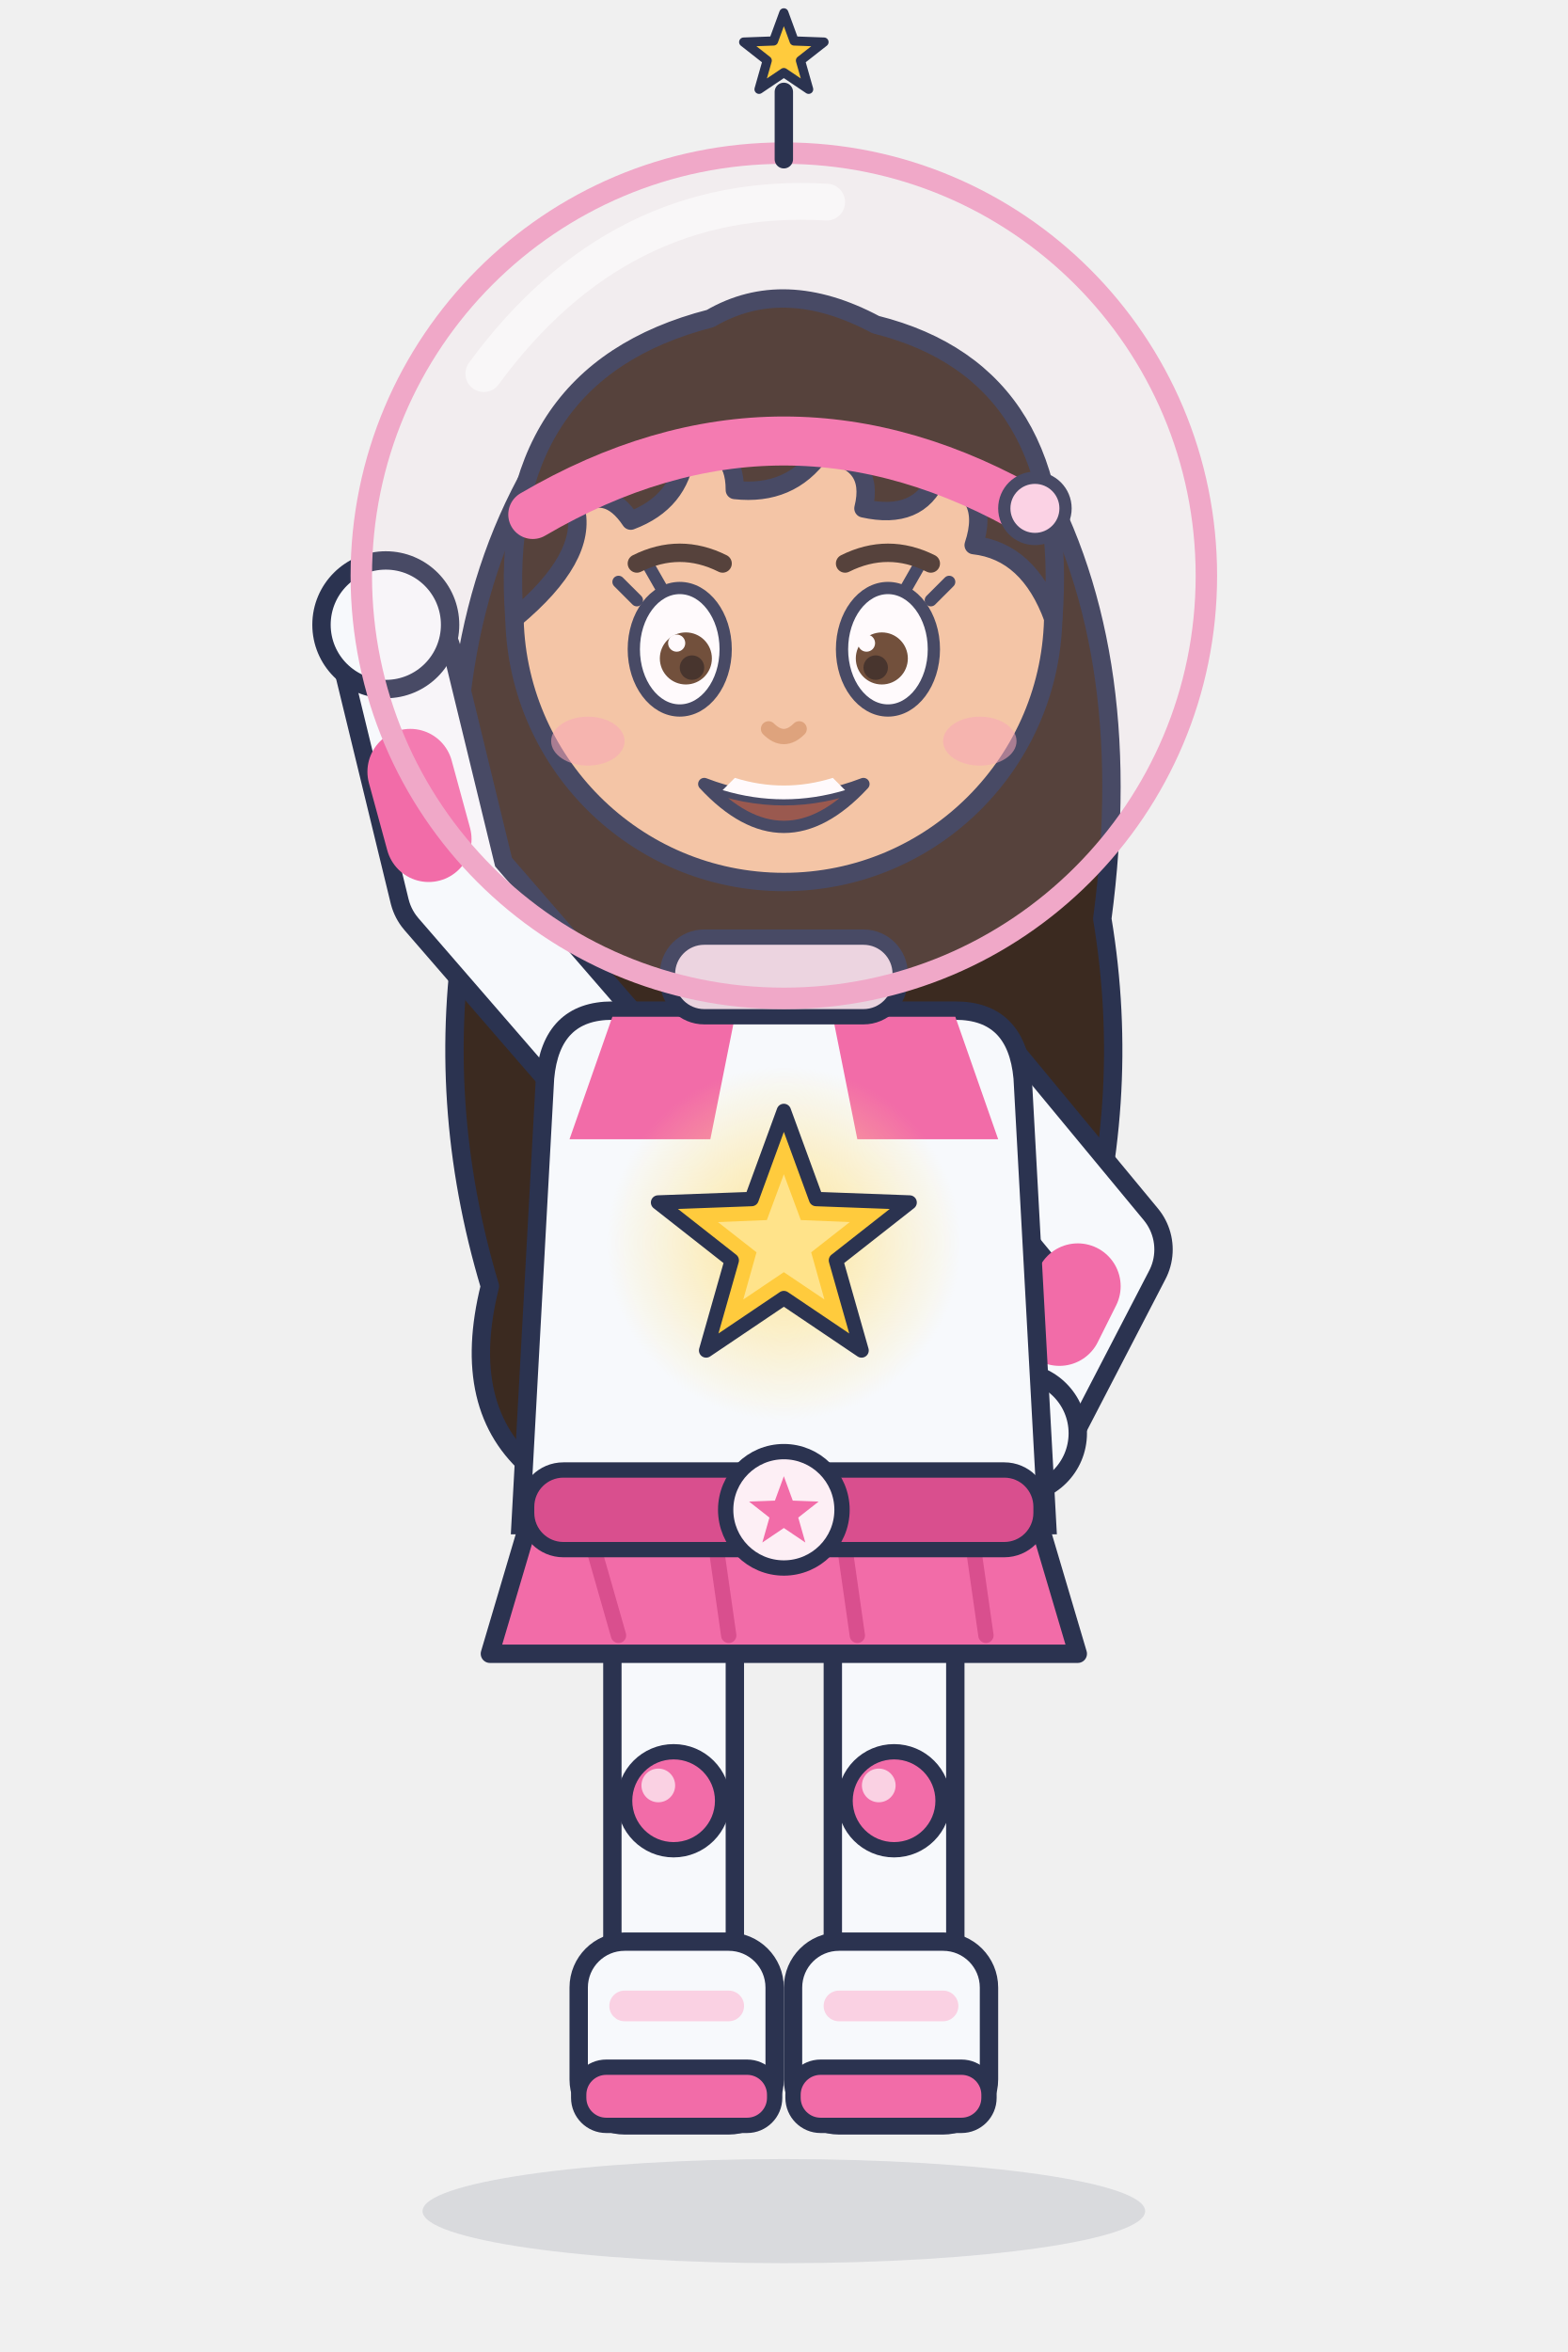
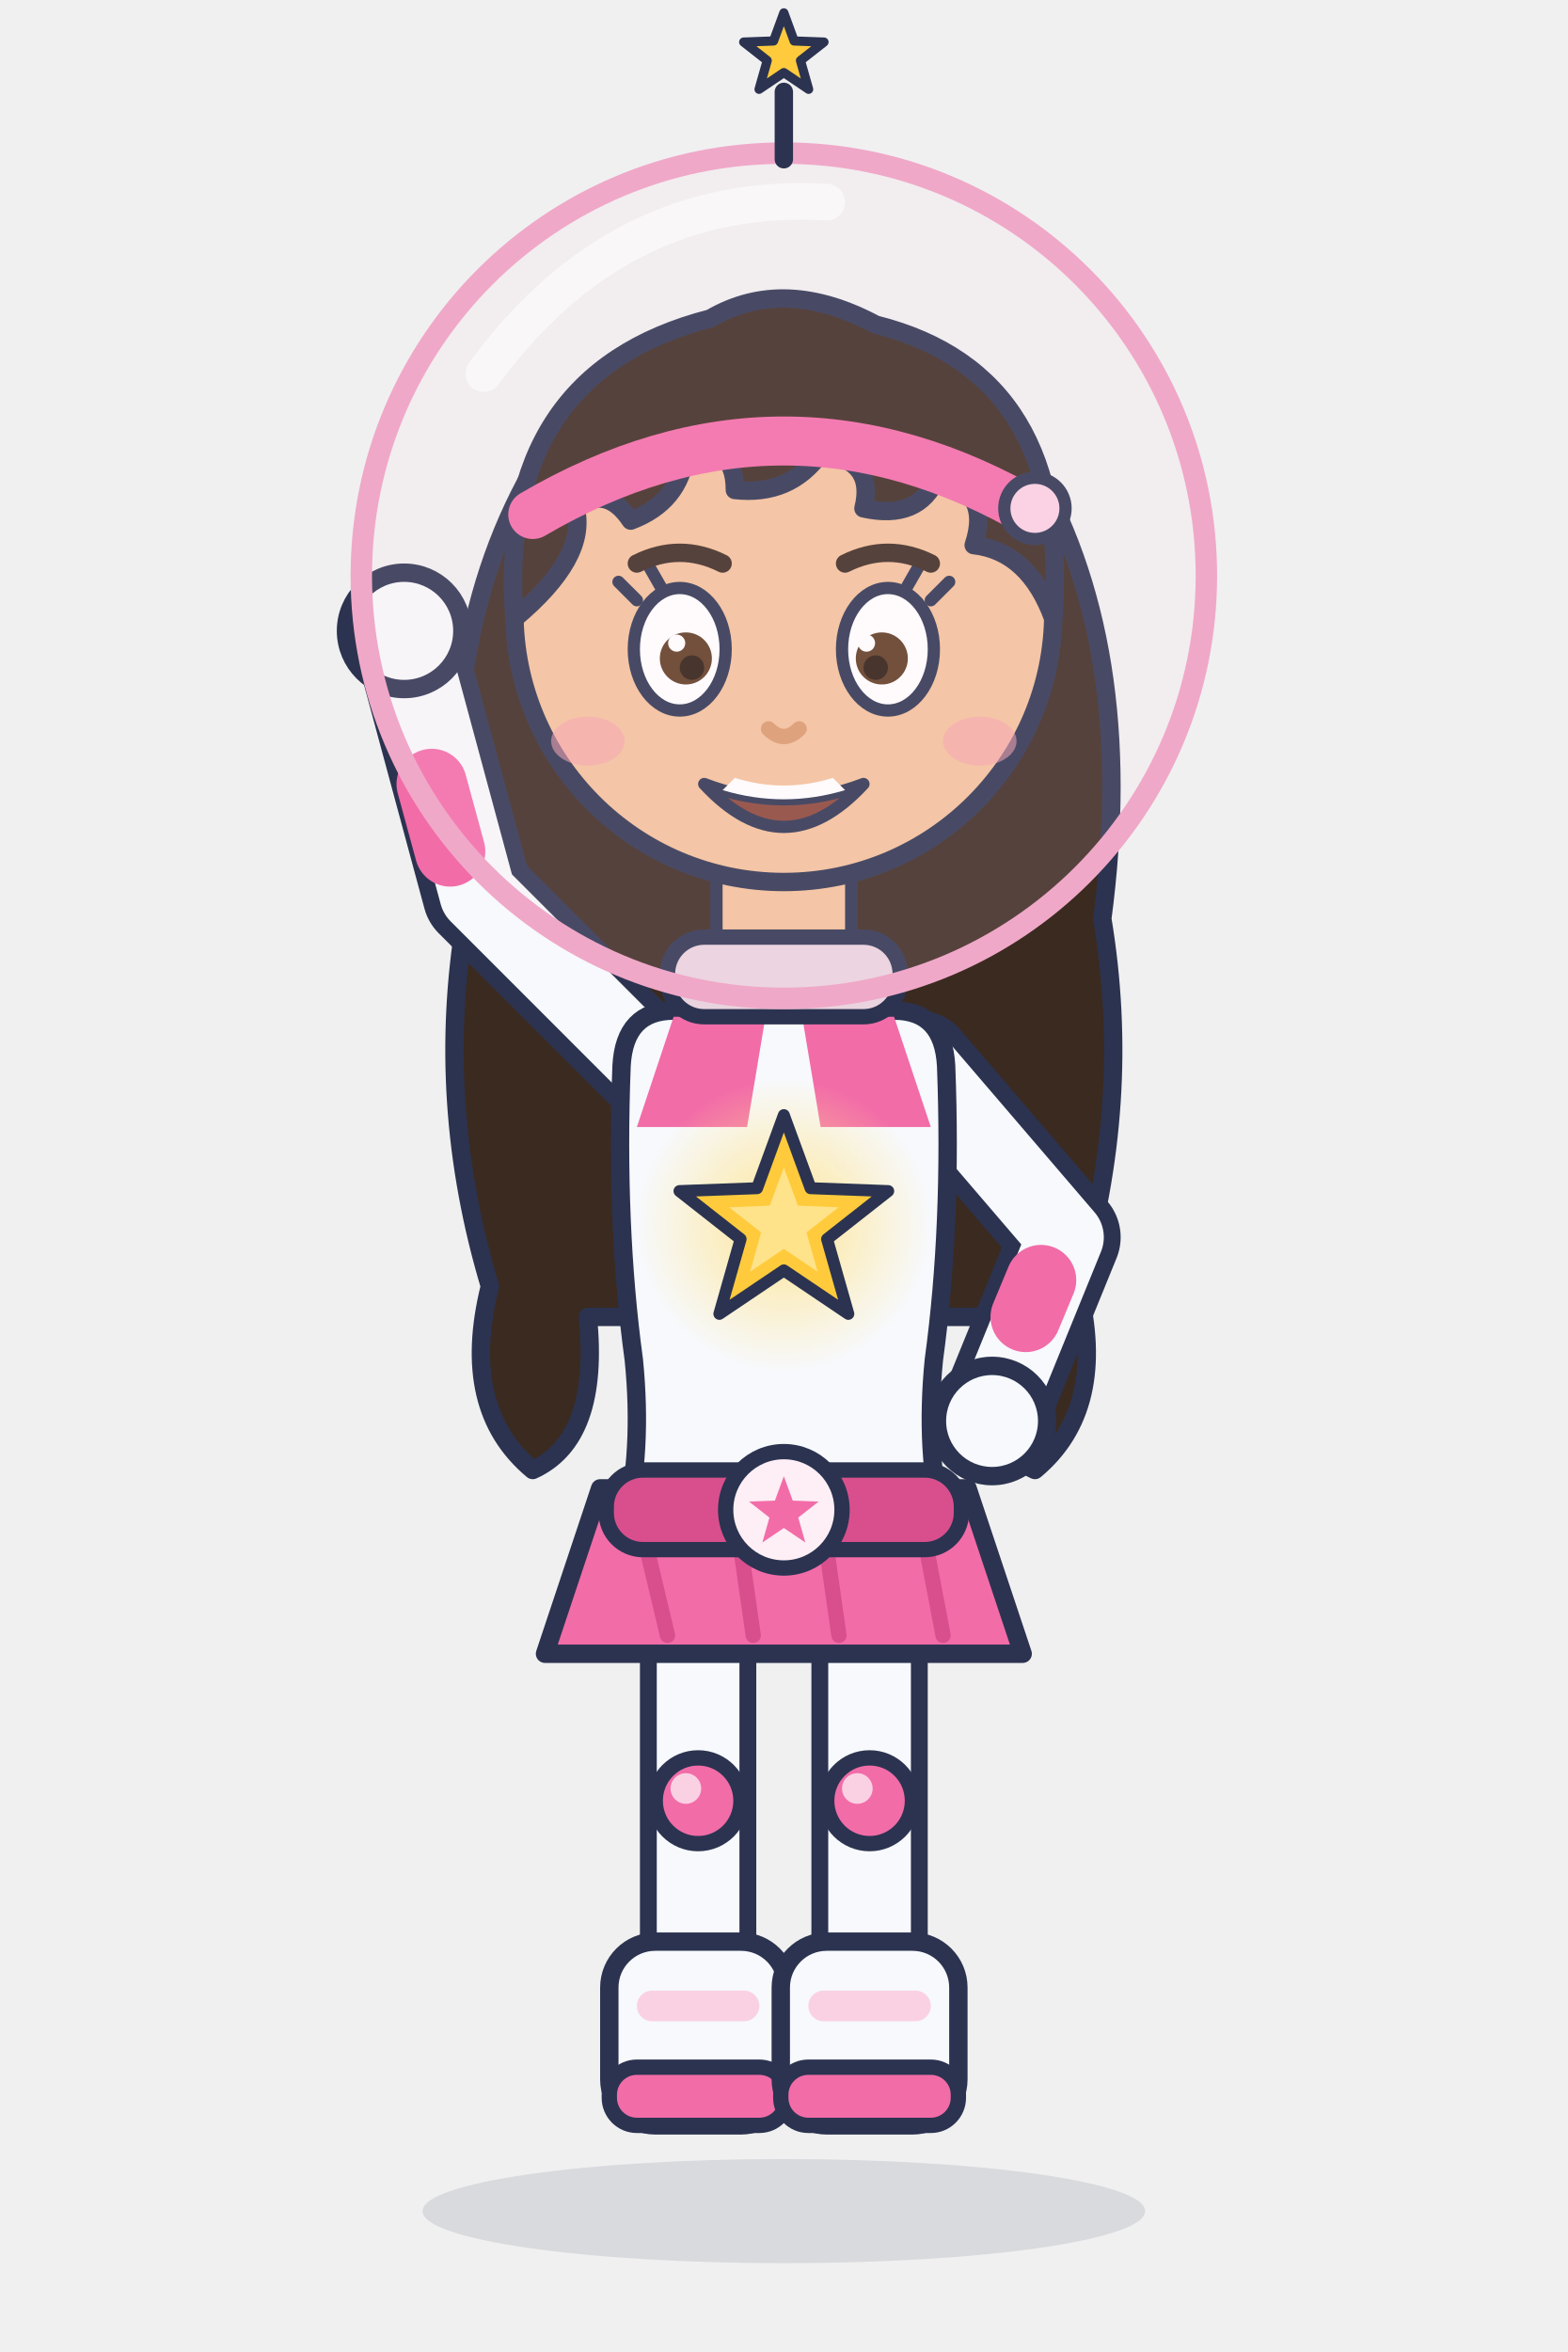
<svg xmlns="http://www.w3.org/2000/svg" viewBox="0 0 512 768" width="512" height="768">
  <defs>
    <radialGradient id="brillo_estrella" cx="50%" cy="50%" r="50%">
      <stop offset="0%" stop-color="#FFE38A" stop-opacity="0.9" />
      <stop offset="100%" stop-color="#FFE38A" stop-opacity="0" />
    </radialGradient>
  </defs>
  <ellipse cx="256" cy="722" rx="118" ry="17" fill="#2B3350" opacity="0.12" />
  <path d="M 176 150 Q 140 210 152 300 Q 142 360 160 420 Q 150 460 174 480 Q 196 470 192 430            L 320 430 Q 316 470 338 480 Q 362 460 352 420 Q 370 360 360 300 Q 372 210 336 150 Z" fill="#3B2A20" stroke="#2B3350" stroke-width="6" stroke-linejoin="round" />
  <g stroke-linecap="round" stroke-linejoin="round" fill="none">
-     <path d="M 200 350 L 148 290 L 130 216" stroke="#2B3350" stroke-width="42" />
-     <path d="M 200 350 L 148 290 L 130 216" stroke="#F7F9FC" stroke-width="30" />
-     <path d="M 140 274 L 134 252" stroke="#F26CA8" stroke-width="28" />
+     <path d="M 212 348 L 156 292 L 136 218" stroke="#2B3350" stroke-width="36" />
+     <path d="M 212 348 L 156 292 L 136 218" stroke="#F7F9FC" stroke-width="25" />
+     <path d="M 147 278 L 141 256" stroke="#F26CA8" stroke-width="23" />
  </g>
-   <circle cx="126" cy="204" r="21" fill="#F7F9FC" stroke="#2B3350" stroke-width="6" />
+   <circle cx="132" cy="206" r="19" fill="#F7F9FC" stroke="#2B3350" stroke-width="6" />
  <g stroke-linecap="round" stroke-linejoin="round" fill="none">
-     <path d="M 314 350 L 362 408 L 334 462" stroke="#2B3350" stroke-width="42" />
-     <path d="M 314 350 L 362 408 L 334 462" stroke="#F7F9FC" stroke-width="30" />
-     <path d="M 352 420 L 346 432" stroke="#F26CA8" stroke-width="28" />
+     <path d="M 300 348 L 348 404 L 326 458" stroke="#2B3350" stroke-width="36" />
+     <path d="M 300 348 L 348 404 L 326 458" stroke="#F7F9FC" stroke-width="25" />
+     <path d="M 340 418 L 335 430" stroke="#F26CA8" stroke-width="23" />
  </g>
-   <circle cx="332" cy="468" r="20" fill="#F7F9FC" stroke="#2B3350" stroke-width="6" />
+   <circle cx="324" cy="464" r="18" fill="#F7F9FC" stroke="#2B3350" stroke-width="6" />
  <g stroke-linecap="round" fill="none">
-     <path d="M 220 510 L 220 640" stroke="#2B3350" stroke-width="46" />
-     <path d="M 220 510 L 220 640" stroke="#F7F9FC" stroke-width="34" />
-     <path d="M 292 510 L 292 640" stroke="#2B3350" stroke-width="46" />
-     <path d="M 292 510 L 292 640" stroke="#F7F9FC" stroke-width="34" />
+     <path d="M 228 510 L 228 640" stroke="#2B3350" stroke-width="38" />
+     <path d="M 228 510 L 228 640" stroke="#F7F9FC" stroke-width="27" />
+     <path d="M 284 510 L 284 640" stroke="#2B3350" stroke-width="38" />
+     <path d="M 284 510 L 284 640" stroke="#F7F9FC" stroke-width="27" />
  </g>
-   <circle cx="220" cy="588" r="16" fill="#F26CA8" stroke="#2B3350" stroke-width="5" />
-   <circle cx="292" cy="588" r="16" fill="#F26CA8" stroke="#2B3350" stroke-width="5" />
-   <circle cx="215" cy="583" r="5.5" fill="#FAD1E3" />
-   <circle cx="287" cy="583" r="5.5" fill="#FAD1E3" />
+   <circle cx="228" cy="588" r="14" fill="#F26CA8" stroke="#2B3350" stroke-width="5" />
+   <circle cx="284" cy="588" r="14" fill="#F26CA8" stroke="#2B3350" stroke-width="5" />
+   <circle cx="224" cy="584" r="5" fill="#FAD1E3" />
+   <circle cx="280" cy="584" r="5" fill="#FAD1E3" />
  <g>
-     <rect x="189" y="634" width="64" height="60" rx="15" fill="#F7F9FC" stroke="#2B3350" stroke-width="6" />
-     <rect x="189" y="675" width="64" height="19" rx="9" fill="#F26CA8" stroke="#2B3350" stroke-width="5" />
-     <rect x="199" y="650" width="44" height="10" rx="5" fill="#FAD1E3" />
-     <rect x="259" y="634" width="64" height="60" rx="15" fill="#F7F9FC" stroke="#2B3350" stroke-width="6" />
-     <rect x="259" y="675" width="64" height="19" rx="9" fill="#F26CA8" stroke="#2B3350" stroke-width="5" />
-     <rect x="269" y="650" width="44" height="10" rx="5" fill="#FAD1E3" />
+     <rect x="199" y="634" width="58" height="60" rx="15" fill="#F7F9FC" stroke="#2B3350" stroke-width="6" />
+     <rect x="199" y="675" width="58" height="19" rx="9" fill="#F26CA8" stroke="#2B3350" stroke-width="5" />
+     <rect x="208" y="650" width="40" height="10" rx="5" fill="#FAD1E3" />
+     <rect x="255" y="634" width="58" height="60" rx="15" fill="#F7F9FC" stroke="#2B3350" stroke-width="6" />
+     <rect x="255" y="675" width="58" height="19" rx="9" fill="#F26CA8" stroke="#2B3350" stroke-width="5" />
+     <rect x="264" y="650" width="40" height="10" rx="5" fill="#FAD1E3" />
  </g>
-   <path d="M 176 486 L 336 486 L 352 540 L 160 540 Z" fill="#F26CA8" stroke="#2B3350" stroke-width="6" stroke-linejoin="round" />
-   <path d="M 190 492 L 202 534 M 232 492 L 238 534 M 274 492 L 280 534 M 316 492 L 322 534" fill="none" stroke="#D94F8E" stroke-width="5" stroke-linecap="round" />
-   <path d="M 200 330 L 312 330 Q 332 330 334 352 L 342 498 L 170 498 L 178 352 Q 180 330 200 330 Z" fill="#F7F9FC" stroke="#2B3350" stroke-width="6" />
-   <path d="M 200 332 L 240 332 L 232 372 L 186 372 Z" fill="#F26CA8" />
-   <path d="M 312 332 L 272 332 L 280 372 L 326 372 Z" fill="#F26CA8" />
-   <circle cx="256" cy="406" r="58" fill="url(#brillo_estrella)" />
-   <g transform="translate(256,406) scale(0.94)">
+   <path d="M 196 486 L 316 486 L 334 540 L 178 540 Z" fill="#F26CA8" stroke="#2B3350" stroke-width="6" stroke-linejoin="round" />
+   <path d="M 208 492 L 218 534 M 240 492 L 246 534 M 268 492 L 274 534 M 300 492 L 308 534" fill="none" stroke="#D94F8E" stroke-width="5" stroke-linecap="round" />
+   <path d="M 220 330 L 292 330 Q 308 330 309 348 Q 311 400 305 444 Q 302 474 308 498 L 204 498 Q 210 474 207 444 Q 201 400 203 348 Q 204 330 220 330 Z" fill="#F7F9FC" stroke="#2B3350" stroke-width="6" />
+   <path d="M 220 332 L 250 332 L 244 368 L 208 368 Z" fill="#F26CA8" />
+   <path d="M 292 332 L 262 332 L 268 368 L 304 368 Z" fill="#F26CA8" />
+   <circle cx="256" cy="400" r="48" fill="url(#brillo_estrella)" />
+   <g transform="translate(256,400) scale(0.78)">
    <polygon points="0,-46 11.2,-15.4 43.7,-14.2 18.1,5.9 27,37.2 0,19 -27,37.2 -18.1,5.9 -43.7,-14.2 -11.2,-15.4" fill="#FFCB3D" stroke="#2B3350" stroke-width="5" stroke-linejoin="round" />
    <polygon points="0,-24 5.9,-8.1 22.9,-7.4 9.5,3.1 14.1,19.5 0,10 -14.1,19.5 -9.5,3.1 -22.9,-7.4 -5.9,-8.1" fill="#FFE38A" />
  </g>
-   <rect x="172" y="480" width="168" height="26" rx="12" fill="#D94F8E" stroke="#2B3350" stroke-width="5" />
+   <rect x="198" y="480" width="116" height="26" rx="12" fill="#D94F8E" stroke="#2B3350" stroke-width="5" />
  <circle cx="256" cy="493" r="19" fill="#FDEFF5" stroke="#2B3350" stroke-width="5" />
  <g transform="translate(256,494) scale(0.26)">
    <polygon points="0,-46 11.2,-15.4 43.7,-14.2 18.1,5.9 27,37.2 0,19 -27,37.2 -18.1,5.9 -43.7,-14.2 -11.2,-15.4" fill="#F26CA8" />
  </g>
+   <rect x="234" y="270" width="44" height="44" rx="10" fill="#F2C29B" stroke="#2B3350" stroke-width="4" />
  <rect x="218" y="306" width="76" height="26" rx="12" fill="#E9D3DE" stroke="#2B3350" stroke-width="5" />
  <circle cx="256" cy="200" r="88" fill="#F2C29B" stroke="#2B3350" stroke-width="6" />
  <path d="M 168 202 Q 162 122 232 104 Q 256 90 286 106 Q 350 122 344 202            Q 336 180 318 178 Q 324 160 306 156 Q 300 170 282 166 Q 286 150 268 148 Q 258 162 240 160            Q 240 144 224 148 Q 222 164 206 170 Q 198 158 188 166 Q 192 182 168 202 Z" fill="#3B2A20" stroke="#2B3350" stroke-width="6" stroke-linejoin="round" />
  <path d="M 174 168 Q 256 120 338 168" fill="none" stroke="#F26CA8" stroke-width="16" stroke-linecap="round" />
  <circle cx="338" cy="166" r="10" fill="#FAD1E3" stroke="#2B3350" stroke-width="4" />
  <ellipse cx="222" cy="212" rx="15" ry="20" fill="#FFFFFF" stroke="#2B3350" stroke-width="4" />
  <ellipse cx="290" cy="212" rx="15" ry="20" fill="#FFFFFF" stroke="#2B3350" stroke-width="4" />
  <circle cx="224" cy="215" r="8.5" fill="#5B3A21" />
  <circle cx="288" cy="215" r="8.5" fill="#5B3A21" />
  <circle cx="226" cy="218" r="4" fill="#2B1B10" />
  <circle cx="286" cy="218" r="4" fill="#2B1B10" />
  <circle cx="221" cy="210" r="2.8" fill="#FFFFFF" />
  <circle cx="283" cy="210" r="2.8" fill="#FFFFFF" />
  <g stroke="#2B3350" stroke-width="4" stroke-linecap="round">
    <line x1="208" y1="196" x2="202" y2="190" />
    <line x1="216" y1="192" x2="212" y2="185" />
    <line x1="304" y1="196" x2="310" y2="190" />
    <line x1="296" y1="192" x2="300" y2="185" />
  </g>
  <path d="M 208 184 Q 222 177 236 184" fill="none" stroke="#3B2A20" stroke-width="6" stroke-linecap="round" />
  <path d="M 276 184 Q 290 177 304 184" fill="none" stroke="#3B2A20" stroke-width="6" stroke-linecap="round" />
  <path d="M 251 238 Q 256 243 261 238" fill="none" stroke="#D99A6C" stroke-width="5" stroke-linecap="round" />
  <path d="M 230 256 Q 256 284 282 256 Q 256 266 230 256 Z" fill="#8A4436" stroke="#2B3350" stroke-width="4" stroke-linejoin="round" />
  <path d="M 236 258 Q 256 264 276 258 L 272 254 Q 256 259 240 254 Z" fill="#FFFFFF" />
  <ellipse cx="192" cy="242" rx="12" ry="8" fill="#F79FAE" opacity="0.55" />
  <ellipse cx="320" cy="242" rx="12" ry="8" fill="#F79FAE" opacity="0.55" />
  <circle cx="256" cy="188" r="138" fill="#FFD9EA" fill-opacity="0.14" stroke="#F0A8C8" stroke-width="7" />
  <path d="M 158 122 Q 202 62 270 66" fill="none" stroke="#FFFFFF" stroke-width="12" stroke-linecap="round" opacity="0.55" />
  <line x1="256" y1="52" x2="256" y2="30" stroke="#2B3350" stroke-width="6" stroke-linecap="round" />
  <g transform="translate(256,18) scale(0.30)">
    <polygon points="0,-46 11.2,-15.4 43.7,-14.2 18.1,5.9 27,37.2 0,19 -27,37.2 -18.1,5.9 -43.7,-14.2 -11.2,-15.4" fill="#FFCB3D" stroke="#2B3350" stroke-width="10" stroke-linejoin="round" />
  </g>
</svg>
